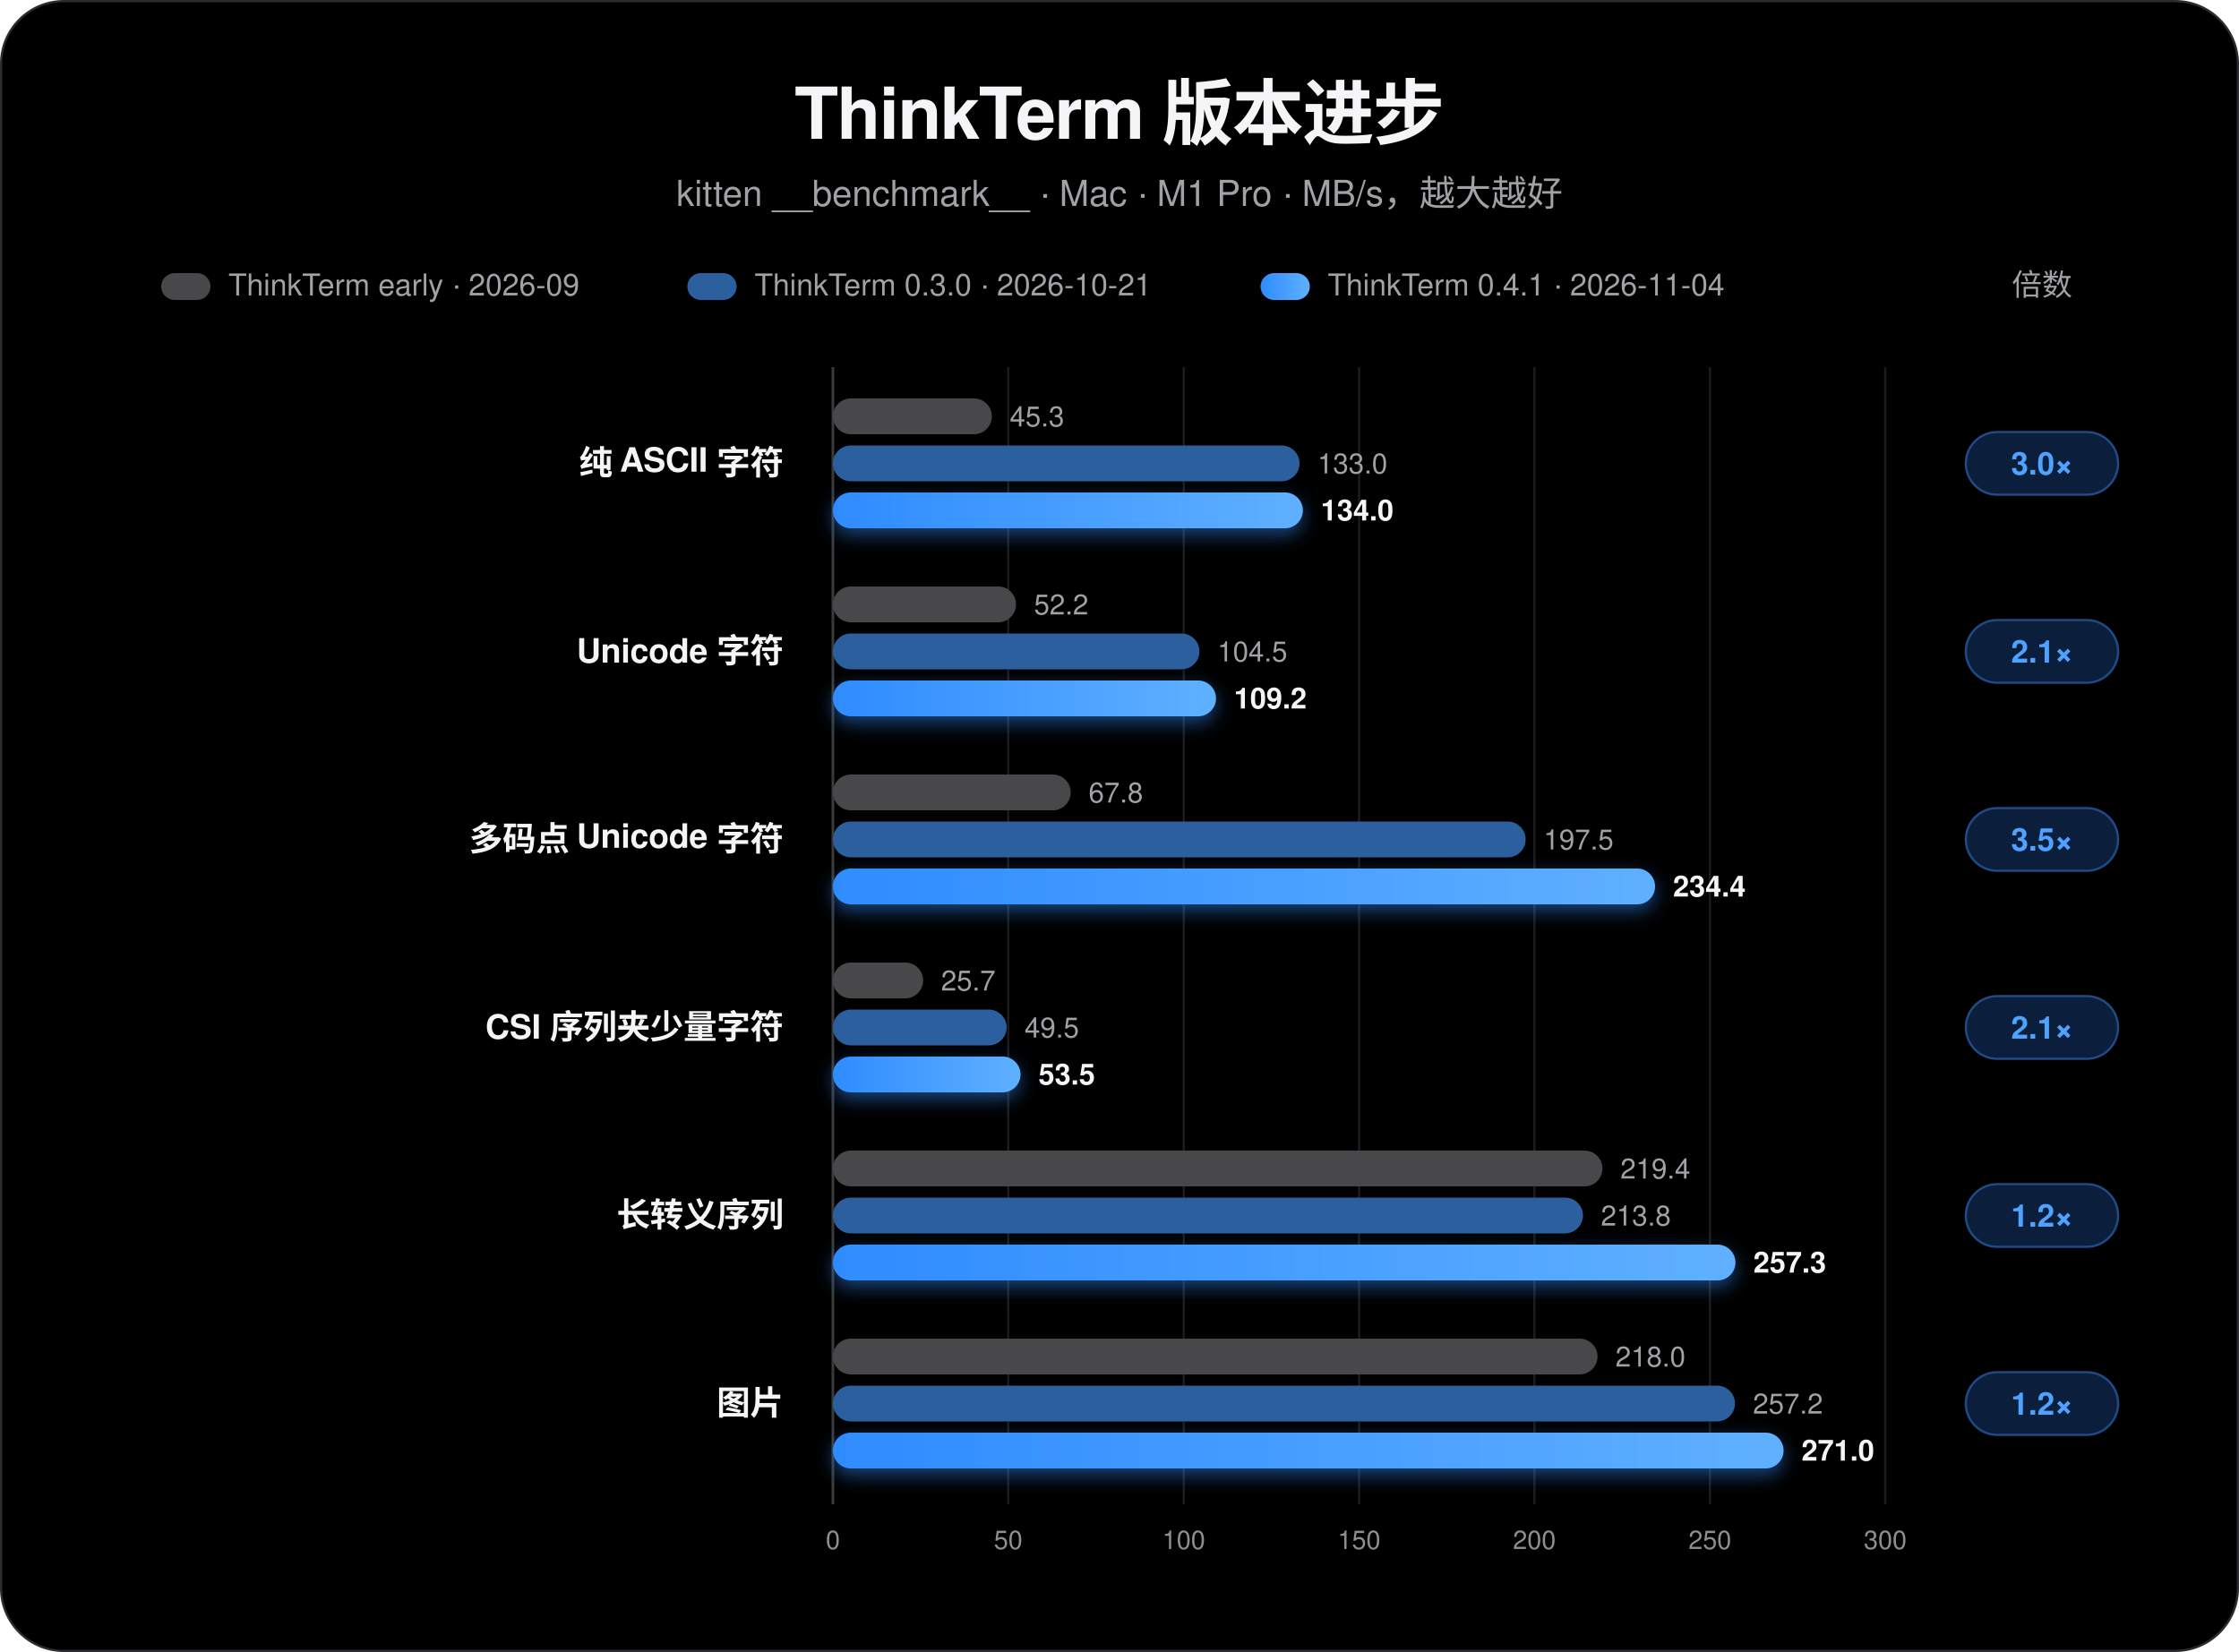
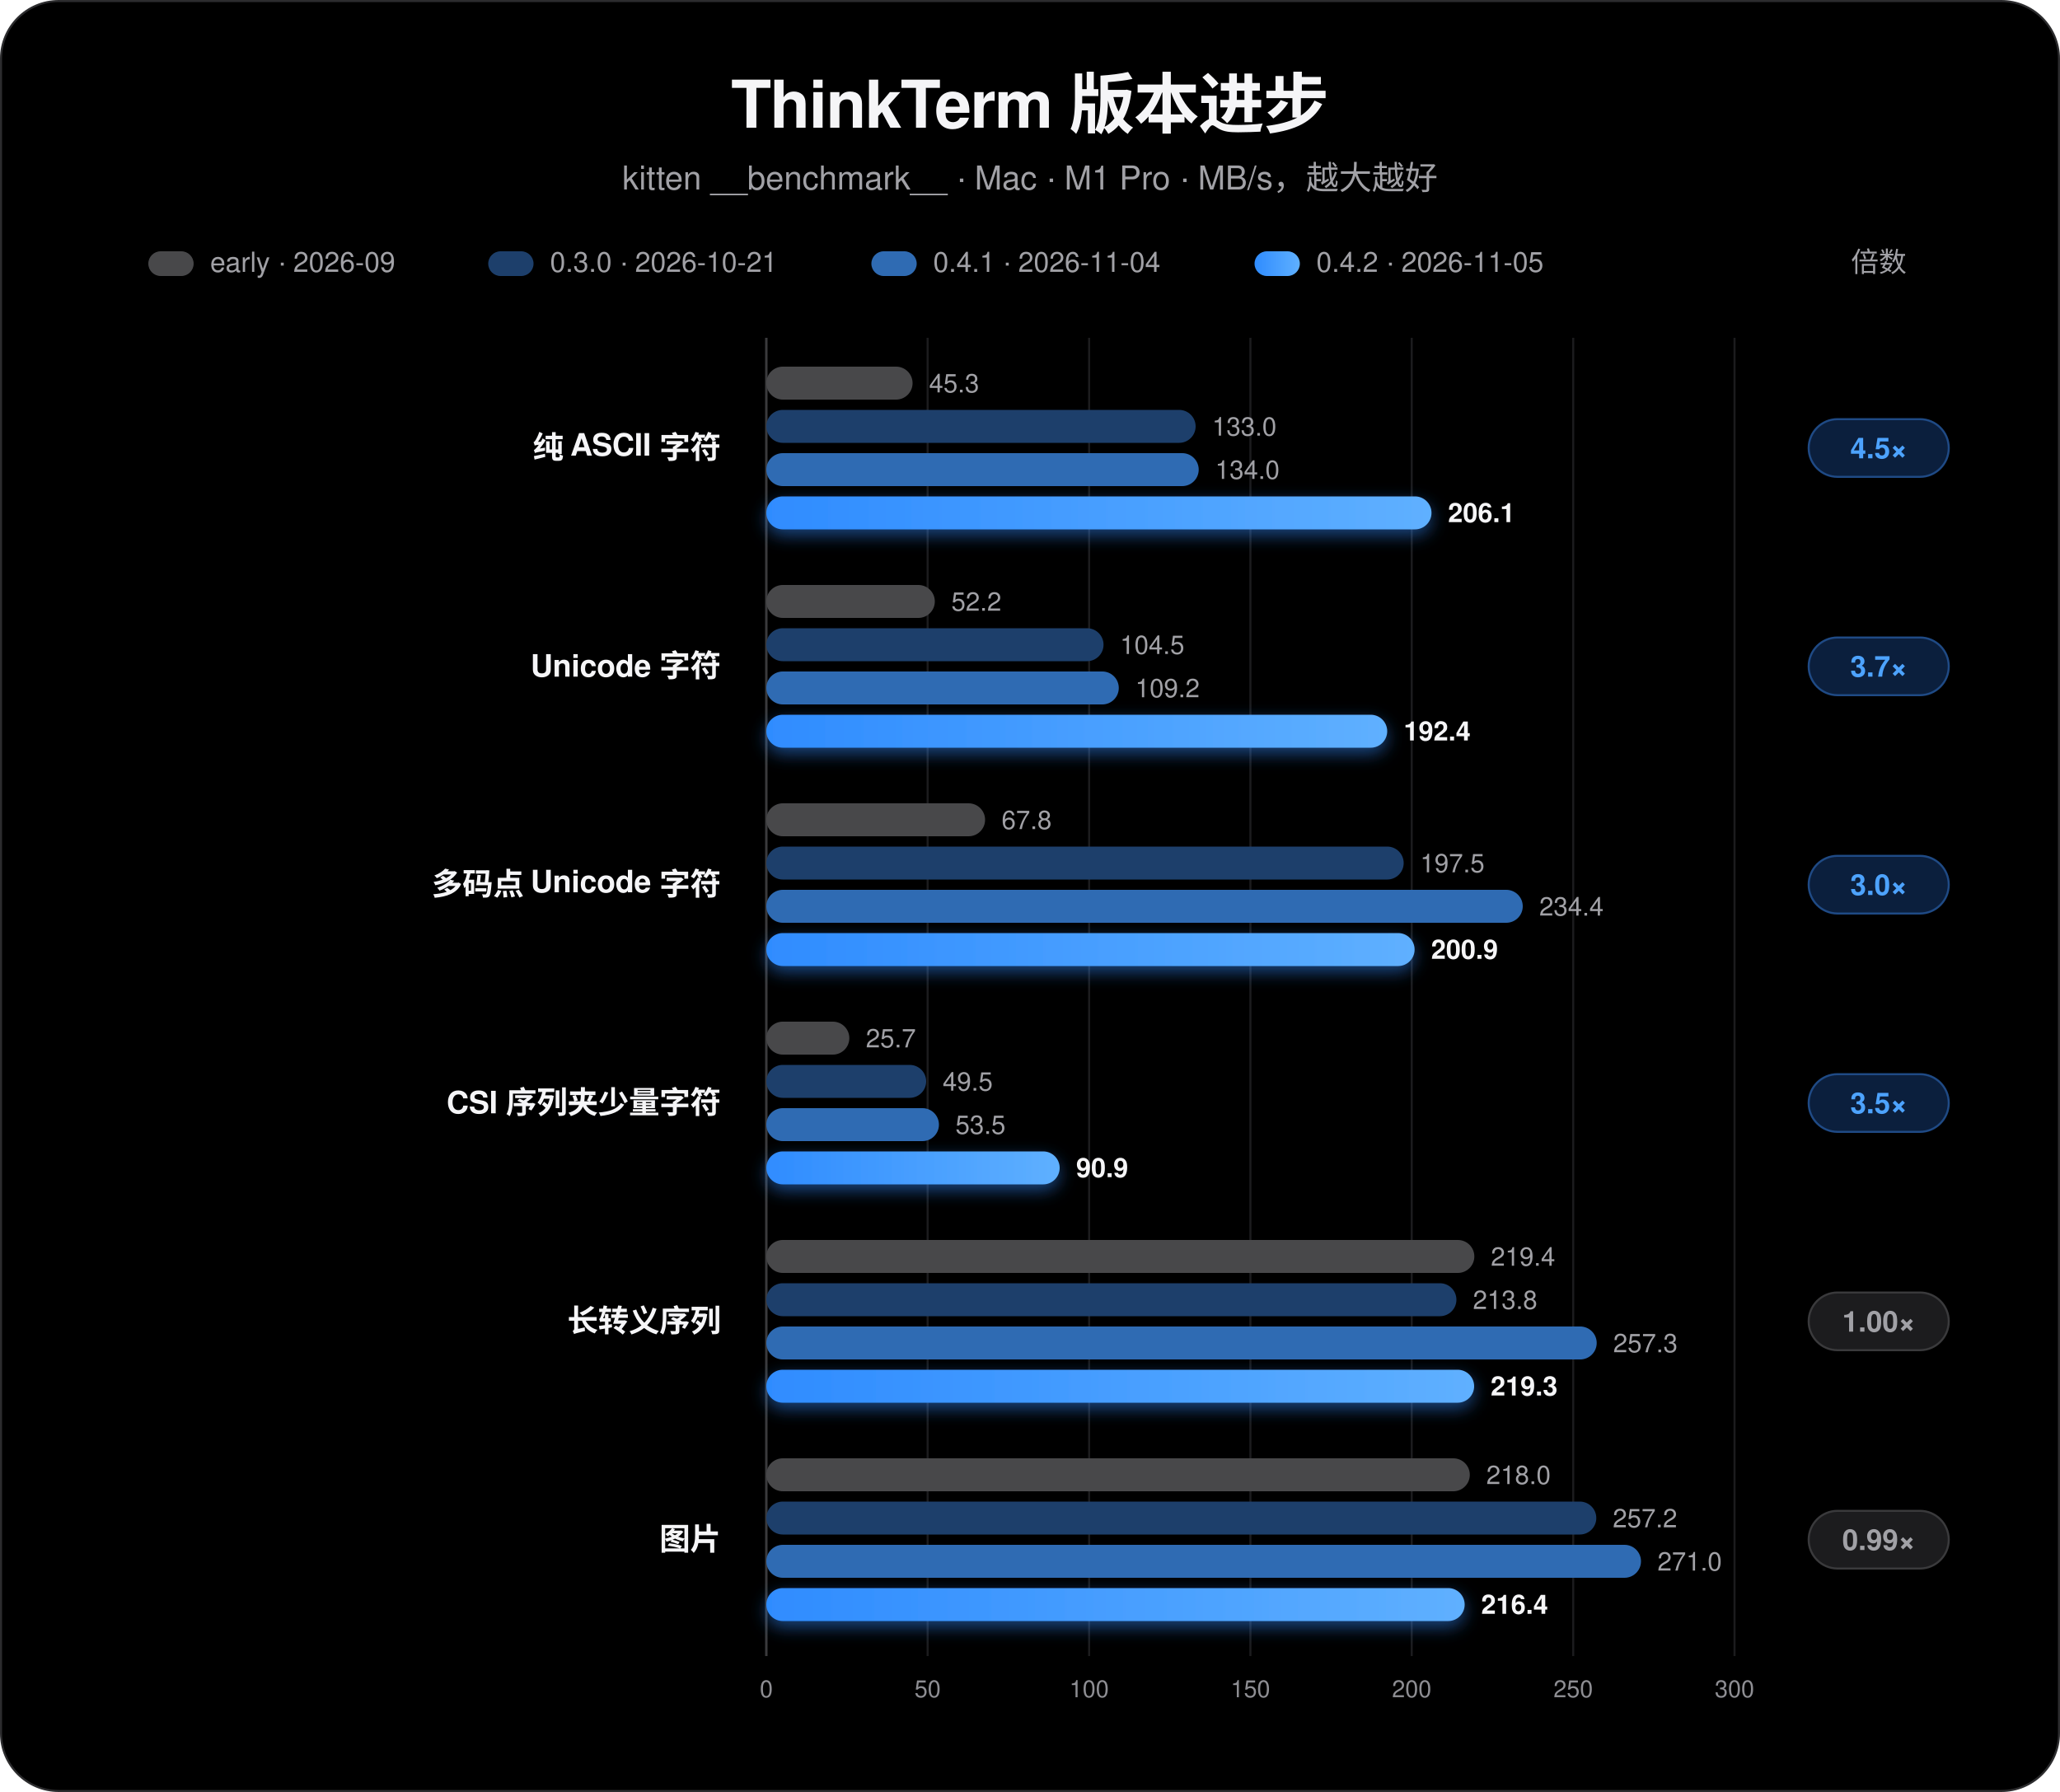
- <svg xmlns="http://www.w3.org/2000/svg" viewBox="0 0 1000 738" width="1000" height="738" role="img" aria-labelledby="t d">
+ <svg xmlns="http://www.w3.org/2000/svg" viewBox="0 0 1000 870" width="1000" height="870" role="img" aria-labelledby="t d">
  <defs>
    <linearGradient id="ours" x1="0" y1="0" x2="1" y2="0">
      <stop offset="0" stop-color="#2f8cff" />
      <stop offset="1" stop-color="#5fb0ff" />
    </linearGradient>
    <filter id="glow" x="-10%" y="-80%" width="120%" height="300%">
      <feDropShadow dx="0" dy="3" stdDeviation="4" flood-color="#2f8cff" flood-opacity="0.5" />
    </filter>
  </defs>
  <style>
text { font-family: -apple-system, BlinkMacSystemFont, 'SF Pro Display', 'SF Pro Text', 'Segoe UI', 'Helvetica Neue', Helvetica, Arial, 'PingFang SC', 'Hiragino Sans GB', 'Microsoft YaHei', 'Noto Sans CJK SC', sans-serif; fill: #f5f5f7; }
.headline { font-size: 32px; font-weight: 700; letter-spacing: -0.6px; }
.subhead { font-size: 16px; fill: #a1a1a6; }
.label { font-size: 15px; font-weight: 600; letter-spacing: -0.1px; }
.legend { font-size: 13.5px; font-weight: 500; fill: #a1a1a6; }
.val-ours { font-size: 13px; font-weight: 700; }
.val-theirs { font-size: 12.5px; font-weight: 500; fill: #a1a1a6; }
.tick { font-size: 11.5px; fill: #8e8e93; }
.caption { font-size: 13px; font-weight: 500; fill: #8e8e93; }
.grid { stroke: #1c1c1e; stroke-width: 1; }
.axis { stroke: #3a3a3c; stroke-width: 1.2; }
.ours { fill: url(#ours); }
.ours-bar { fill: url(#ours); filter: url(#glow); }
.theirs { fill: #48484a; }
- .mid { fill: #2c5f9e; }
+ .mid0 { fill: #1d3f6b; }
+ .mid1 { fill: #2f6bb3; }
.win { fill: #0b1f3d; stroke: #1f4a85; }
.win-t { font-size: 14px; font-weight: 700; fill: #4da3ff; }
.even { fill: #1c1c1e; stroke: #3a3a3c; }
.even-t { font-size: 14px; font-weight: 700; fill: #a1a1a6; }
</style>
-   <rect x="0.5" y="0.5" width="999" height="737" rx="28" fill="#000000" stroke="#2c2c2e" />
+   <rect x="0.5" y="0.5" width="999" height="869" rx="28" fill="#000000" stroke="#2c2c2e" />
  <text x="500" y="62" class="headline" text-anchor="middle">ThinkTerm 版本进步</text>
  <text x="500" y="92" class="subhead" text-anchor="middle">kitten __benchmark__ · Mac · M1 Pro · MB/s，越大越好</text>
  <rect x="72" y="122" width="22" height="12" rx="6" class="theirs" />
-   <text x="102" y="132" class="legend">ThinkTerm early · 2026-09</text>
-   <rect x="307" y="122" width="22" height="12" rx="6" class="mid" />
-   <text x="337" y="132" class="legend">ThinkTerm 0.3.0 · 2026-10-21</text>
-   <rect x="563" y="122" width="22" height="12" rx="6" class="ours" />
-   <text x="593" y="132" class="legend">ThinkTerm 0.4.1 · 2026-11-04</text>
+   <text x="102" y="132" class="legend">early · 2026-09</text>
+   <rect x="237" y="122" width="22" height="12" rx="6" class="mid0" />
+   <text x="267" y="132" class="legend">0.3.0 · 2026-10-21</text>
+   <rect x="423" y="122" width="22" height="12" rx="6" class="mid1" />
+   <text x="453" y="132" class="legend">0.4.1 · 2026-11-04</text>
+   <rect x="609" y="122" width="22" height="12" rx="6" class="ours" />
+   <text x="639" y="132" class="legend">0.4.2 · 2026-11-05</text>
  <text x="912" y="132" class="legend" text-anchor="middle">倍数</text>
-   <line x1="450.3" y1="164" x2="450.3" y2="672" class="grid" />
-   <text x="450.3" y="692" class="tick" text-anchor="middle">50</text>
-   <line x1="528.7" y1="164" x2="528.7" y2="672" class="grid" />
-   <text x="528.7" y="692" class="tick" text-anchor="middle">100</text>
-   <line x1="607.0" y1="164" x2="607.0" y2="672" class="grid" />
-   <text x="607.0" y="692" class="tick" text-anchor="middle">150</text>
-   <line x1="685.3" y1="164" x2="685.3" y2="672" class="grid" />
-   <text x="685.3" y="692" class="tick" text-anchor="middle">200</text>
-   <line x1="763.7" y1="164" x2="763.7" y2="672" class="grid" />
-   <text x="763.7" y="692" class="tick" text-anchor="middle">250</text>
-   <line x1="842.0" y1="164" x2="842.0" y2="672" class="grid" />
-   <text x="842.0" y="692" class="tick" text-anchor="middle">300</text>
-   <line x1="372" y1="164" x2="372" y2="672" class="axis" />
-   <text x="372" y="692" class="tick" text-anchor="middle">0</text>
-   <text x="350" y="212.0" class="label" text-anchor="end">纯 ASCII 字符</text>
+   <line x1="450.3" y1="164" x2="450.3" y2="804" class="grid" />
+   <text x="450.3" y="824" class="tick" text-anchor="middle">50</text>
+   <line x1="528.7" y1="164" x2="528.7" y2="804" class="grid" />
+   <text x="528.7" y="824" class="tick" text-anchor="middle">100</text>
+   <line x1="607.0" y1="164" x2="607.0" y2="804" class="grid" />
+   <text x="607.0" y="824" class="tick" text-anchor="middle">150</text>
+   <line x1="685.3" y1="164" x2="685.3" y2="804" class="grid" />
+   <text x="685.3" y="824" class="tick" text-anchor="middle">200</text>
+   <line x1="763.7" y1="164" x2="763.7" y2="804" class="grid" />
+   <text x="763.7" y="824" class="tick" text-anchor="middle">250</text>
+   <line x1="842.0" y1="164" x2="842.0" y2="804" class="grid" />
+   <text x="842.0" y="824" class="tick" text-anchor="middle">300</text>
+   <line x1="372" y1="164" x2="372" y2="804" class="axis" />
+   <text x="372" y="824" class="tick" text-anchor="middle">0</text>
+   <text x="350" y="222.5" class="label" text-anchor="end">纯 ASCII 字符</text>
  <rect x="372" y="178" width="71.0" height="16" rx="8.0" class="theirs" />
  <text x="451.0" y="190.5" class="val-theirs">45.3</text>
-   <rect x="372" y="199" width="208.4" height="16" rx="8.0" class="mid" />
+   <rect x="372" y="199" width="208.4" height="16" rx="8.0" class="mid0" />
  <text x="588.4" y="211.5" class="val-theirs">133.0</text>
-   <rect x="372" y="220" width="209.9" height="16" rx="8.0" class="ours-bar" />
-   <text x="589.9" y="232.5" class="val-ours">134.0</text>
-   <rect x="878" y="193.0" width="68" height="28" rx="14" class="win" />
-   <text x="912" y="212.0" class="win-t" text-anchor="middle">3.0×</text>
-   <text x="350" y="296.0" class="label" text-anchor="end">Unicode 字符</text>
-   <rect x="372" y="262" width="81.8" height="16" rx="8.0" class="theirs" />
-   <text x="461.8" y="274.5" class="val-theirs">52.2</text>
-   <rect x="372" y="283" width="163.7" height="16" rx="8.0" class="mid" />
-   <text x="543.7" y="295.5" class="val-theirs">104.5</text>
-   <rect x="372" y="304" width="171.1" height="16" rx="8.0" class="ours-bar" />
-   <text x="551.1" y="316.5" class="val-ours">109.2</text>
-   <rect x="878" y="277.0" width="68" height="28" rx="14" class="win" />
-   <text x="912" y="296.0" class="win-t" text-anchor="middle">2.1×</text>
-   <text x="350" y="380.0" class="label" text-anchor="end">多码点 Unicode 字符</text>
-   <rect x="372" y="346" width="106.2" height="16" rx="8.0" class="theirs" />
-   <text x="486.2" y="358.5" class="val-theirs">67.8</text>
-   <rect x="372" y="367" width="309.4" height="16" rx="8.0" class="mid" />
-   <text x="689.4" y="379.5" class="val-theirs">197.5</text>
-   <rect x="372" y="388" width="367.2" height="16" rx="8.0" class="ours-bar" />
-   <text x="747.2" y="400.5" class="val-ours">234.4</text>
-   <rect x="878" y="361.0" width="68" height="28" rx="14" class="win" />
-   <text x="912" y="380.0" class="win-t" text-anchor="middle">3.5×</text>
-   <text x="350" y="464.0" class="label" text-anchor="end">CSI 序列夹少量字符</text>
-   <rect x="372" y="430" width="40.3" height="16" rx="8.0" class="theirs" />
-   <text x="420.3" y="442.5" class="val-theirs">25.7</text>
-   <rect x="372" y="451" width="77.6" height="16" rx="8.0" class="mid" />
-   <text x="457.6" y="463.5" class="val-theirs">49.5</text>
-   <rect x="372" y="472" width="83.8" height="16" rx="8.0" class="ours-bar" />
-   <text x="463.8" y="484.5" class="val-ours">53.5</text>
-   <rect x="878" y="445.0" width="68" height="28" rx="14" class="win" />
-   <text x="912" y="464.0" class="win-t" text-anchor="middle">2.1×</text>
-   <text x="350" y="548.0" class="label" text-anchor="end">长转义序列</text>
-   <rect x="372" y="514" width="343.7" height="16" rx="8.0" class="theirs" />
-   <text x="723.7" y="526.5" class="val-theirs">219.4</text>
-   <rect x="372" y="535" width="335.0" height="16" rx="8.0" class="mid" />
-   <text x="715.0" y="547.5" class="val-theirs">213.8</text>
-   <rect x="372" y="556" width="403.1" height="16" rx="8.0" class="ours-bar" />
-   <text x="783.1" y="568.5" class="val-ours">257.3</text>
-   <rect x="878" y="529.0" width="68" height="28" rx="14" class="win" />
-   <text x="912" y="548.0" class="win-t" text-anchor="middle">1.2×</text>
-   <text x="350" y="632.0" class="label" text-anchor="end">图片</text>
-   <rect x="372" y="598" width="341.5" height="16" rx="8.0" class="theirs" />
-   <text x="721.5" y="610.5" class="val-theirs">218.0</text>
-   <rect x="372" y="619" width="402.9" height="16" rx="8.0" class="mid" />
-   <text x="782.9" y="631.5" class="val-theirs">257.2</text>
-   <rect x="372" y="640" width="424.6" height="16" rx="8.0" class="ours-bar" />
-   <text x="804.6" y="652.5" class="val-ours">271.0</text>
-   <rect x="878" y="613.0" width="68" height="28" rx="14" class="win" />
-   <text x="912" y="632.0" class="win-t" text-anchor="middle">1.2×</text>
+   <rect x="372" y="220" width="209.9" height="16" rx="8.0" class="mid1" />
+   <text x="589.9" y="232.5" class="val-theirs">134.0</text>
+   <rect x="372" y="241" width="322.9" height="16" rx="8.0" class="ours-bar" />
+   <text x="702.9" y="253.5" class="val-ours">206.1</text>
+   <rect x="878" y="203.5" width="68" height="28" rx="14" class="win" />
+   <text x="912" y="222.5" class="win-t" text-anchor="middle">4.5×</text>
+   <text x="350" y="328.5" class="label" text-anchor="end">Unicode 字符</text>
+   <rect x="372" y="284" width="81.8" height="16" rx="8.0" class="theirs" />
+   <text x="461.8" y="296.5" class="val-theirs">52.2</text>
+   <rect x="372" y="305" width="163.7" height="16" rx="8.0" class="mid0" />
+   <text x="543.7" y="317.5" class="val-theirs">104.5</text>
+   <rect x="372" y="326" width="171.1" height="16" rx="8.0" class="mid1" />
+   <text x="551.1" y="338.5" class="val-theirs">109.2</text>
+   <rect x="372" y="347" width="301.4" height="16" rx="8.0" class="ours-bar" />
+   <text x="681.4" y="359.5" class="val-ours">192.4</text>
+   <rect x="878" y="309.5" width="68" height="28" rx="14" class="win" />
+   <text x="912" y="328.5" class="win-t" text-anchor="middle">3.7×</text>
+   <text x="350" y="434.5" class="label" text-anchor="end">多码点 Unicode 字符</text>
+   <rect x="372" y="390" width="106.2" height="16" rx="8.0" class="theirs" />
+   <text x="486.2" y="402.5" class="val-theirs">67.8</text>
+   <rect x="372" y="411" width="309.4" height="16" rx="8.0" class="mid0" />
+   <text x="689.4" y="423.5" class="val-theirs">197.5</text>
+   <rect x="372" y="432" width="367.2" height="16" rx="8.0" class="mid1" />
+   <text x="747.2" y="444.5" class="val-theirs">234.4</text>
+   <rect x="372" y="453" width="314.7" height="16" rx="8.0" class="ours-bar" />
+   <text x="694.7" y="465.5" class="val-ours">200.9</text>
+   <rect x="878" y="415.5" width="68" height="28" rx="14" class="win" />
+   <text x="912" y="434.5" class="win-t" text-anchor="middle">3.0×</text>
+   <text x="350" y="540.5" class="label" text-anchor="end">CSI 序列夹少量字符</text>
+   <rect x="372" y="496" width="40.3" height="16" rx="8.0" class="theirs" />
+   <text x="420.3" y="508.5" class="val-theirs">25.7</text>
+   <rect x="372" y="517" width="77.6" height="16" rx="8.0" class="mid0" />
+   <text x="457.6" y="529.5" class="val-theirs">49.5</text>
+   <rect x="372" y="538" width="83.8" height="16" rx="8.0" class="mid1" />
+   <text x="463.8" y="550.5" class="val-theirs">53.5</text>
+   <rect x="372" y="559" width="142.4" height="16" rx="8.0" class="ours-bar" />
+   <text x="522.4" y="571.5" class="val-ours">90.9</text>
+   <rect x="878" y="521.5" width="68" height="28" rx="14" class="win" />
+   <text x="912" y="540.5" class="win-t" text-anchor="middle">3.5×</text>
+   <text x="350" y="646.5" class="label" text-anchor="end">长转义序列</text>
+   <rect x="372" y="602" width="343.7" height="16" rx="8.0" class="theirs" />
+   <text x="723.7" y="614.5" class="val-theirs">219.4</text>
+   <rect x="372" y="623" width="335.0" height="16" rx="8.0" class="mid0" />
+   <text x="715.0" y="635.5" class="val-theirs">213.8</text>
+   <rect x="372" y="644" width="403.1" height="16" rx="8.0" class="mid1" />
+   <text x="783.1" y="656.5" class="val-theirs">257.3</text>
+   <rect x="372" y="665" width="343.6" height="16" rx="8.0" class="ours-bar" />
+   <text x="723.6" y="677.5" class="val-ours">219.3</text>
+   <rect x="878" y="627.5" width="68" height="28" rx="14" class="even" />
+   <text x="912" y="646.5" class="even-t" text-anchor="middle">1.00×</text>
+   <text x="350" y="752.5" class="label" text-anchor="end">图片</text>
+   <rect x="372" y="708" width="341.5" height="16" rx="8.0" class="theirs" />
+   <text x="721.5" y="720.5" class="val-theirs">218.0</text>
+   <rect x="372" y="729" width="402.9" height="16" rx="8.0" class="mid0" />
+   <text x="782.9" y="741.5" class="val-theirs">257.2</text>
+   <rect x="372" y="750" width="424.6" height="16" rx="8.0" class="mid1" />
+   <text x="804.6" y="762.5" class="val-theirs">271.0</text>
+   <rect x="372" y="771" width="339.0" height="16" rx="8.0" class="ours-bar" />
+   <text x="719.0" y="783.5" class="val-ours">216.4</text>
+   <rect x="878" y="733.5" width="68" height="28" rx="14" class="even" />
+   <text x="912" y="752.5" class="even-t" text-anchor="middle">0.99×</text>
</svg>
